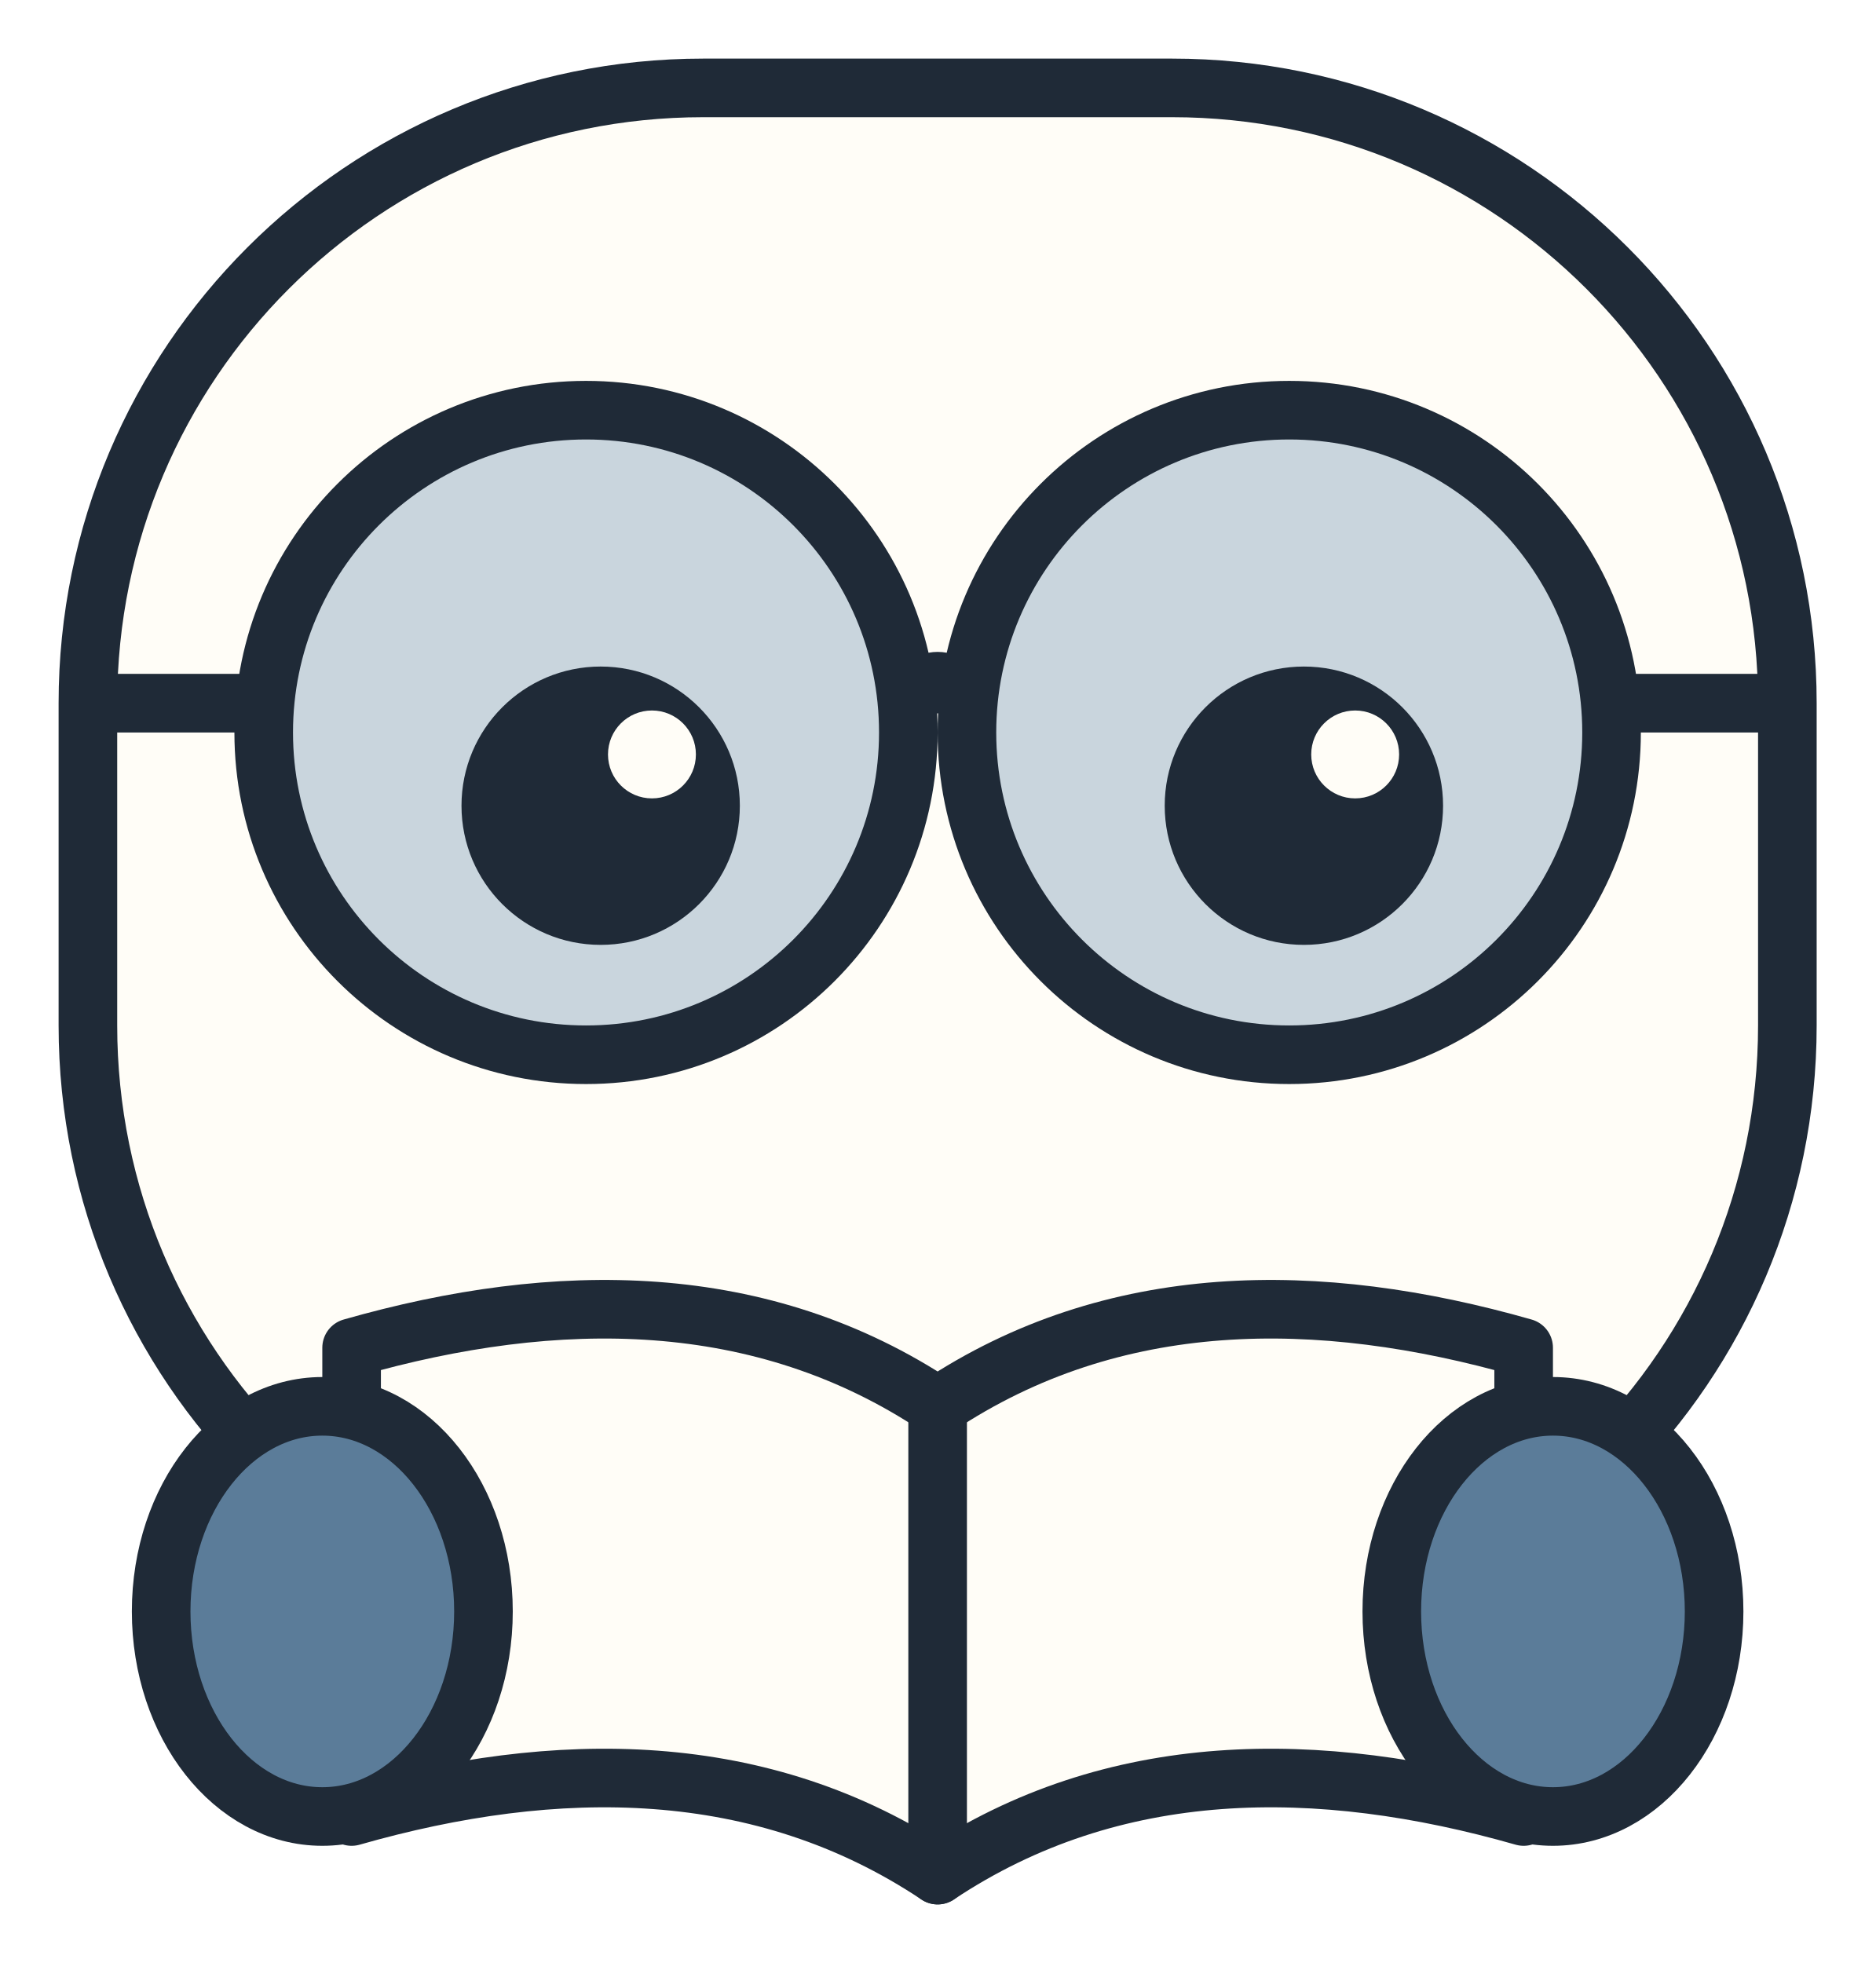
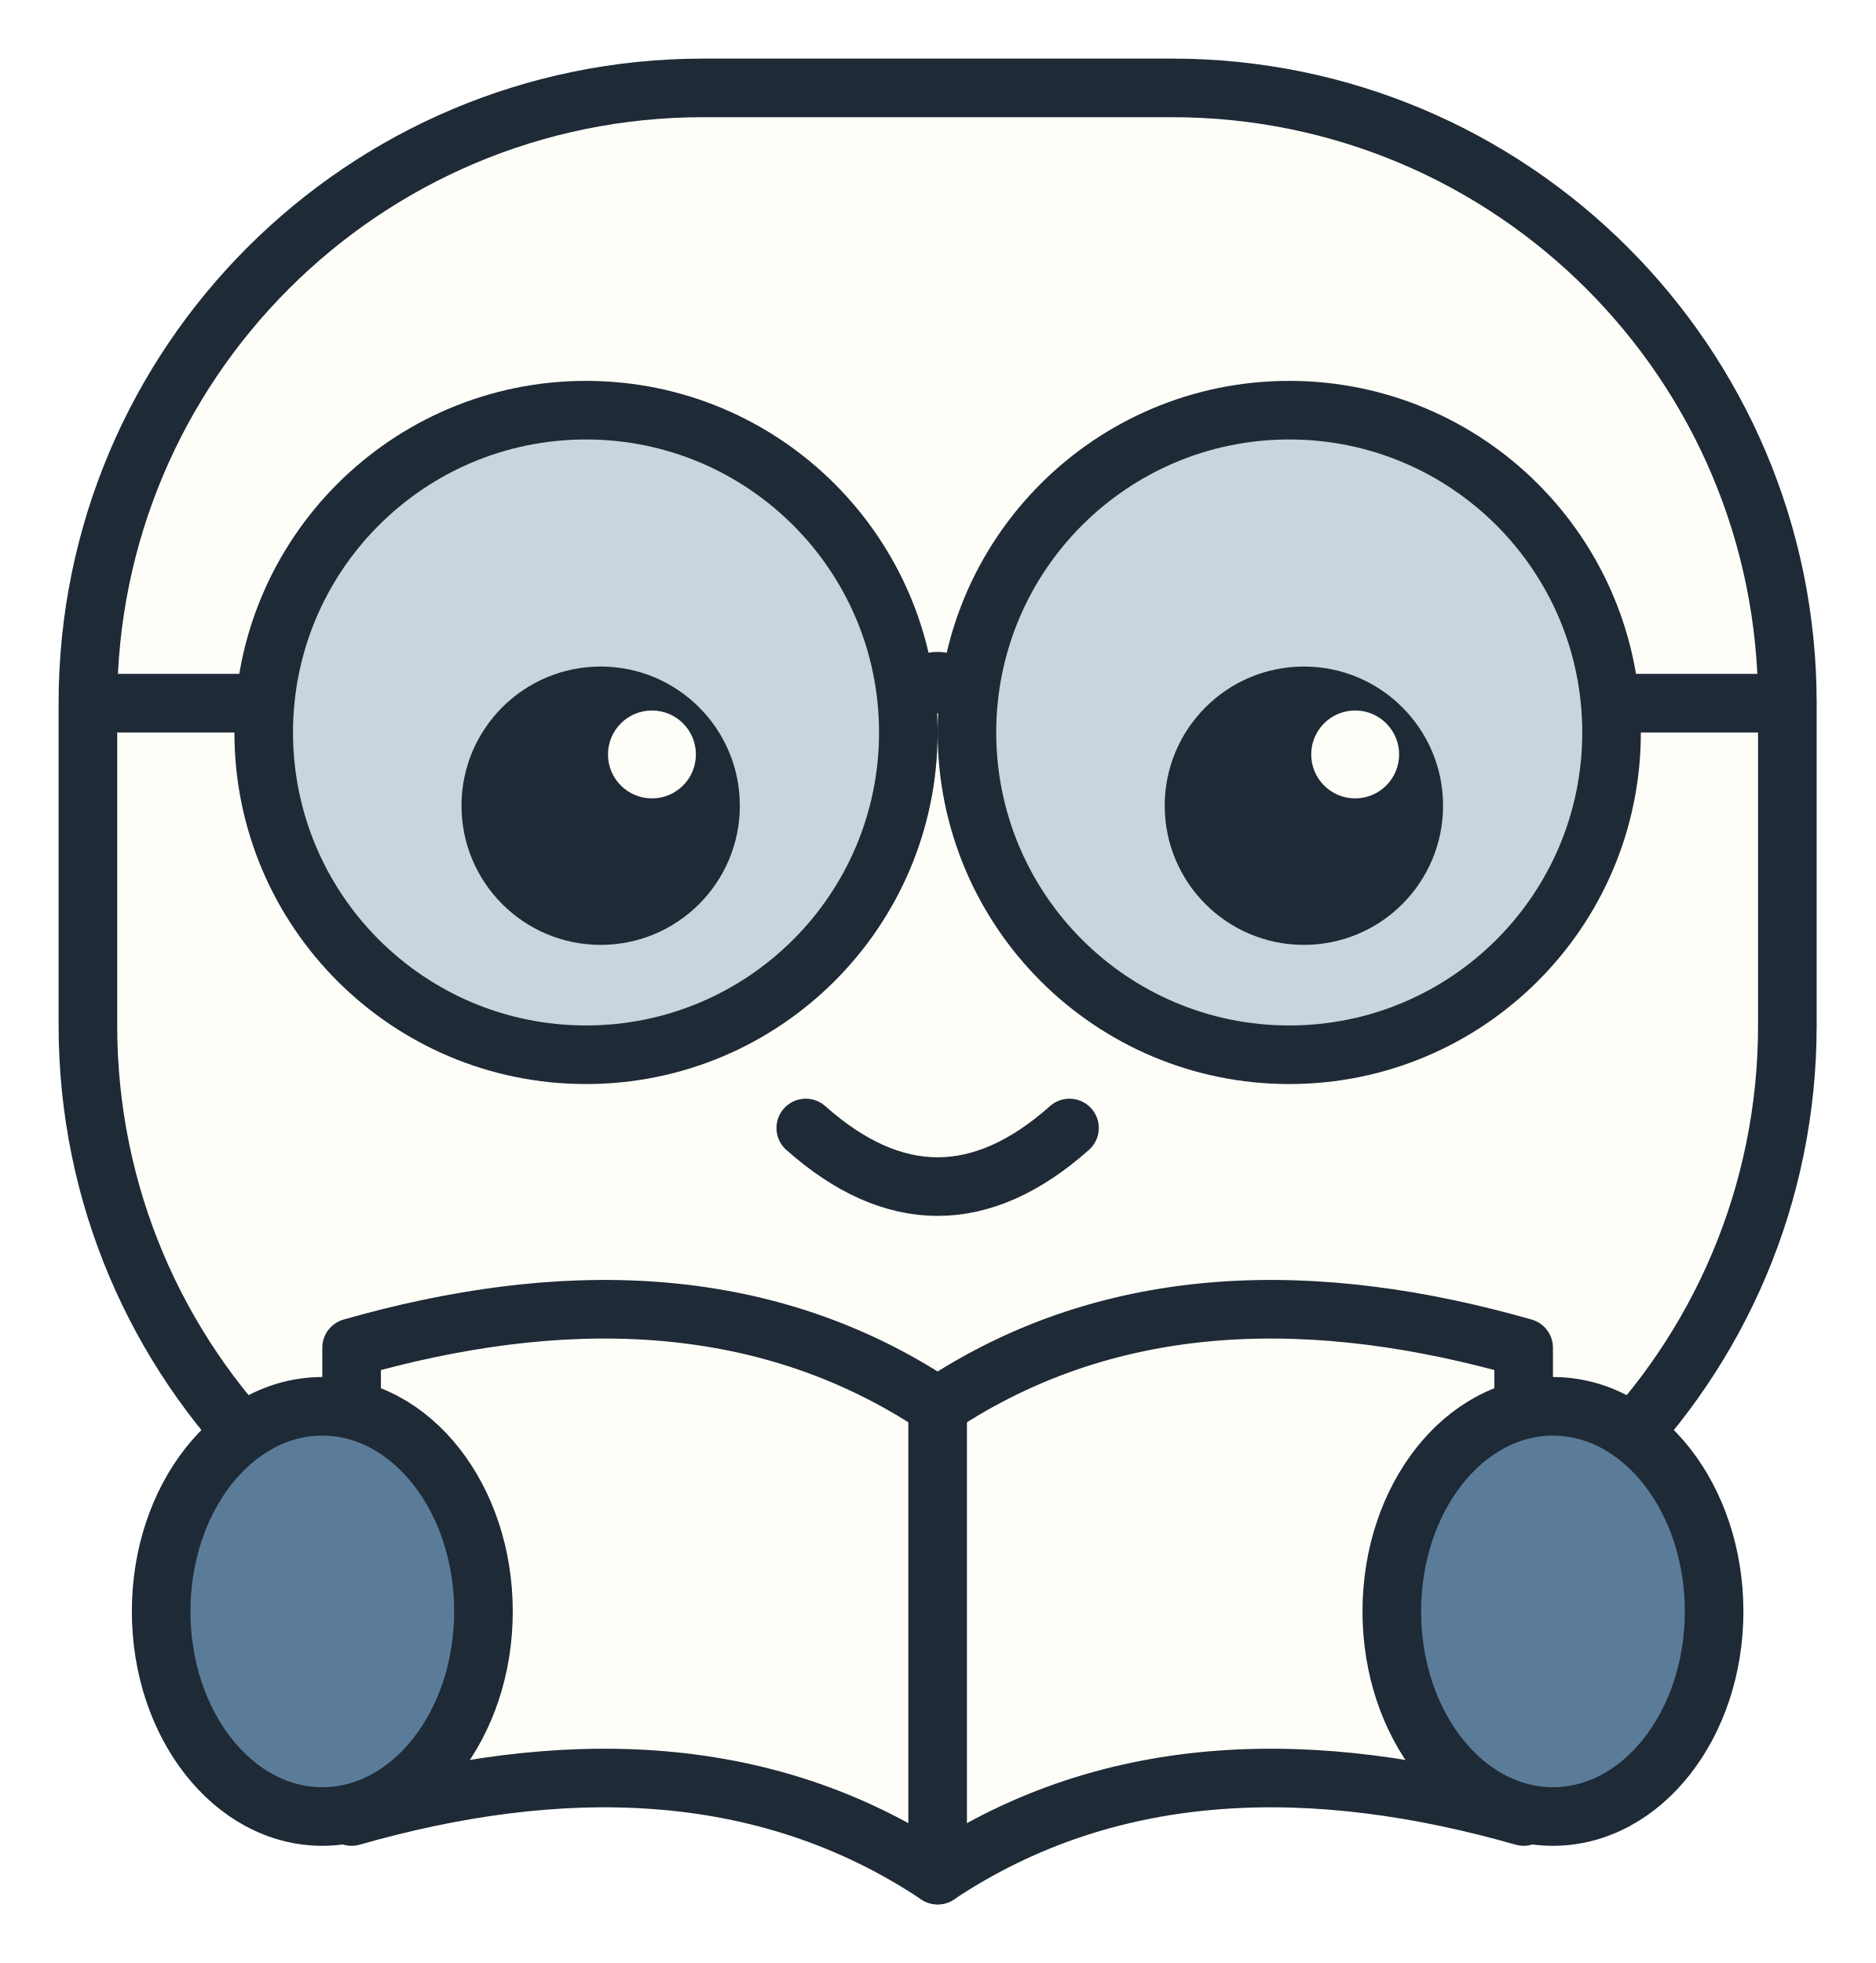
<svg xmlns="http://www.w3.org/2000/svg" viewBox="46 30 128 134">
  <g stroke="#1f2a37" stroke-width="4" stroke-linecap="round" stroke-linejoin="round">
    <rect x="52" y="36" width="116" height="106" rx="42" fill="#fffdf7" />
    <circle cx="86" cy="80" r="22" fill="#c9d5dd" />
    <circle cx="134" cy="80" r="22" fill="#c9d5dd" />
    <path d="M108 78 Q110 75 112 78 M64 78 H53 M156 78 H167" fill="none" />
    <circle cx="87" cy="85" r="9.5" fill="#1f2a37" stroke="none" />
    <circle cx="135" cy="85" r="9.5" fill="#1f2a37" stroke="none" />
    <circle cx="90.500" cy="81.500" r="3" fill="#fffdf7" stroke="none" />
    <circle cx="138.500" cy="81.500" r="3" fill="#fffdf7" stroke="none" />
+     <path d="M101 107 Q110 115 119 107" fill="none" />
    <path d="M110 126 C98 118 84 118 70 122 V154 C84 150 98 150 110 158 C122 150 136 150 150 154 V122 C136 118 122 118 110 126 Z" fill="#fffdf7" />
    <path d="M110 126 V158" fill="none" />
    <ellipse cx="68" cy="140" rx="11" ry="14" fill="#5b7c99" />
    <ellipse cx="152" cy="140" rx="11" ry="14" fill="#5b7c99" />
  </g>
</svg>
